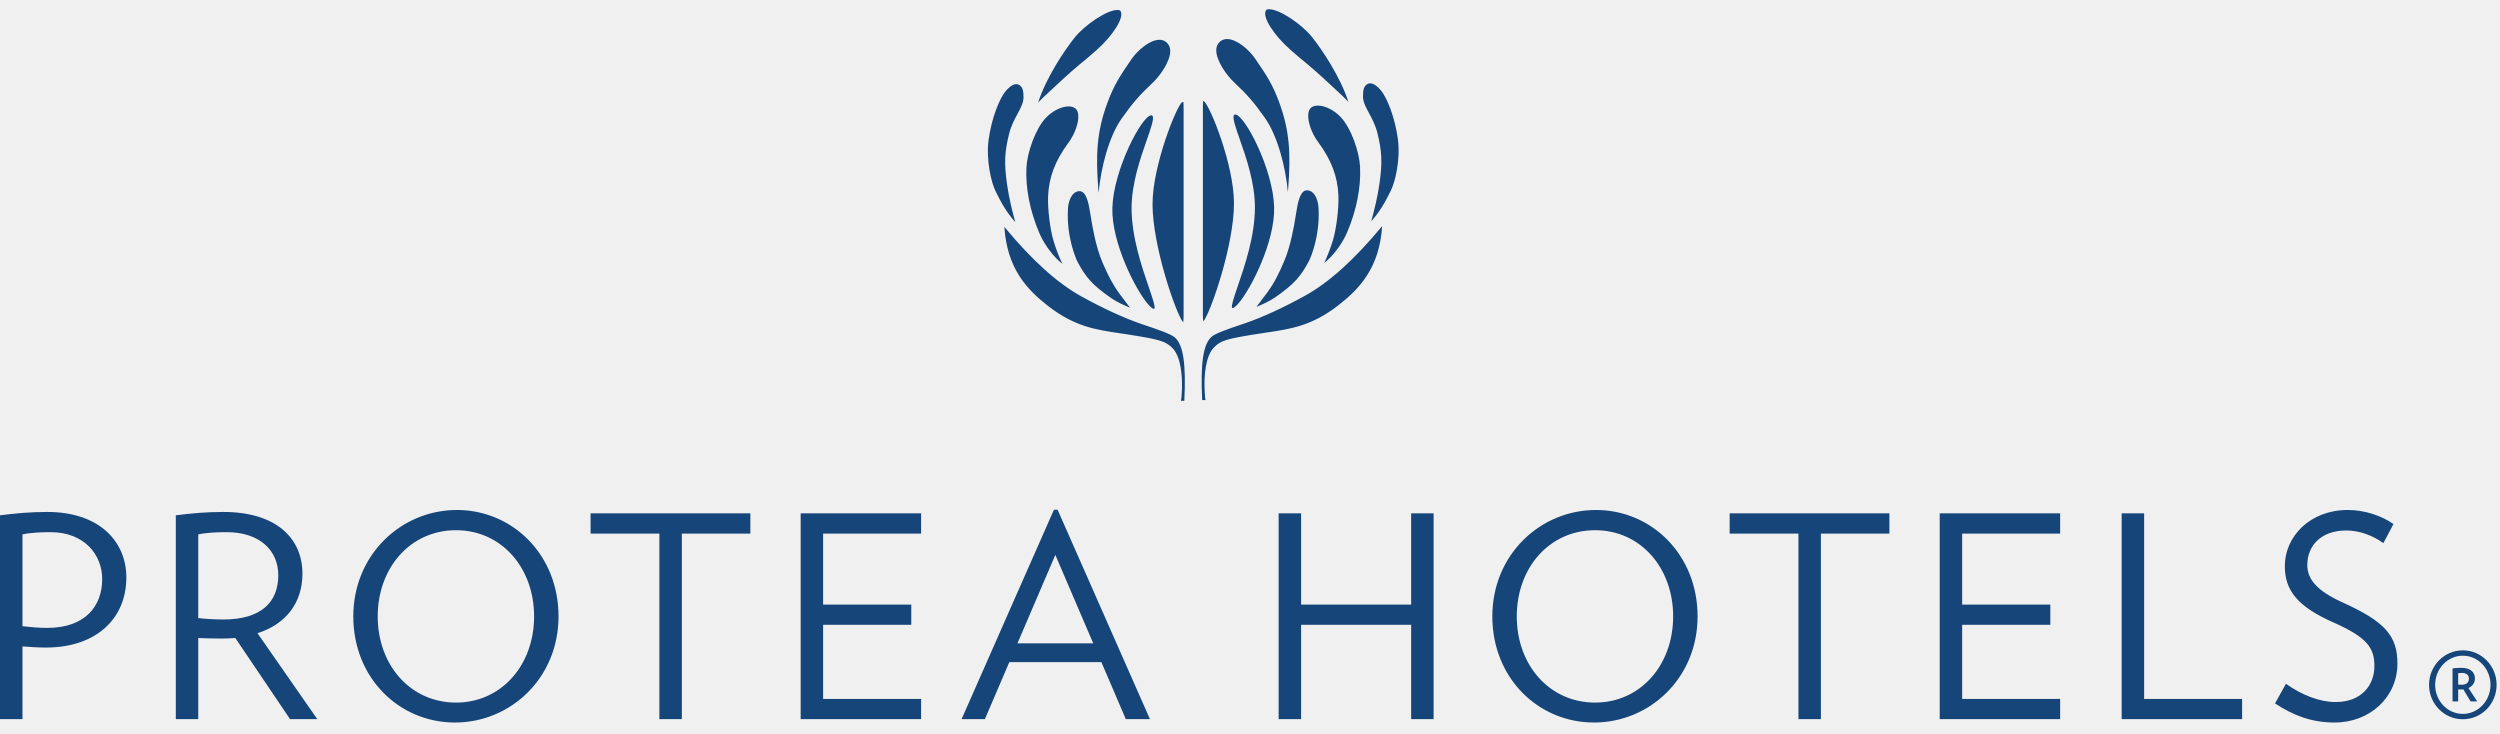
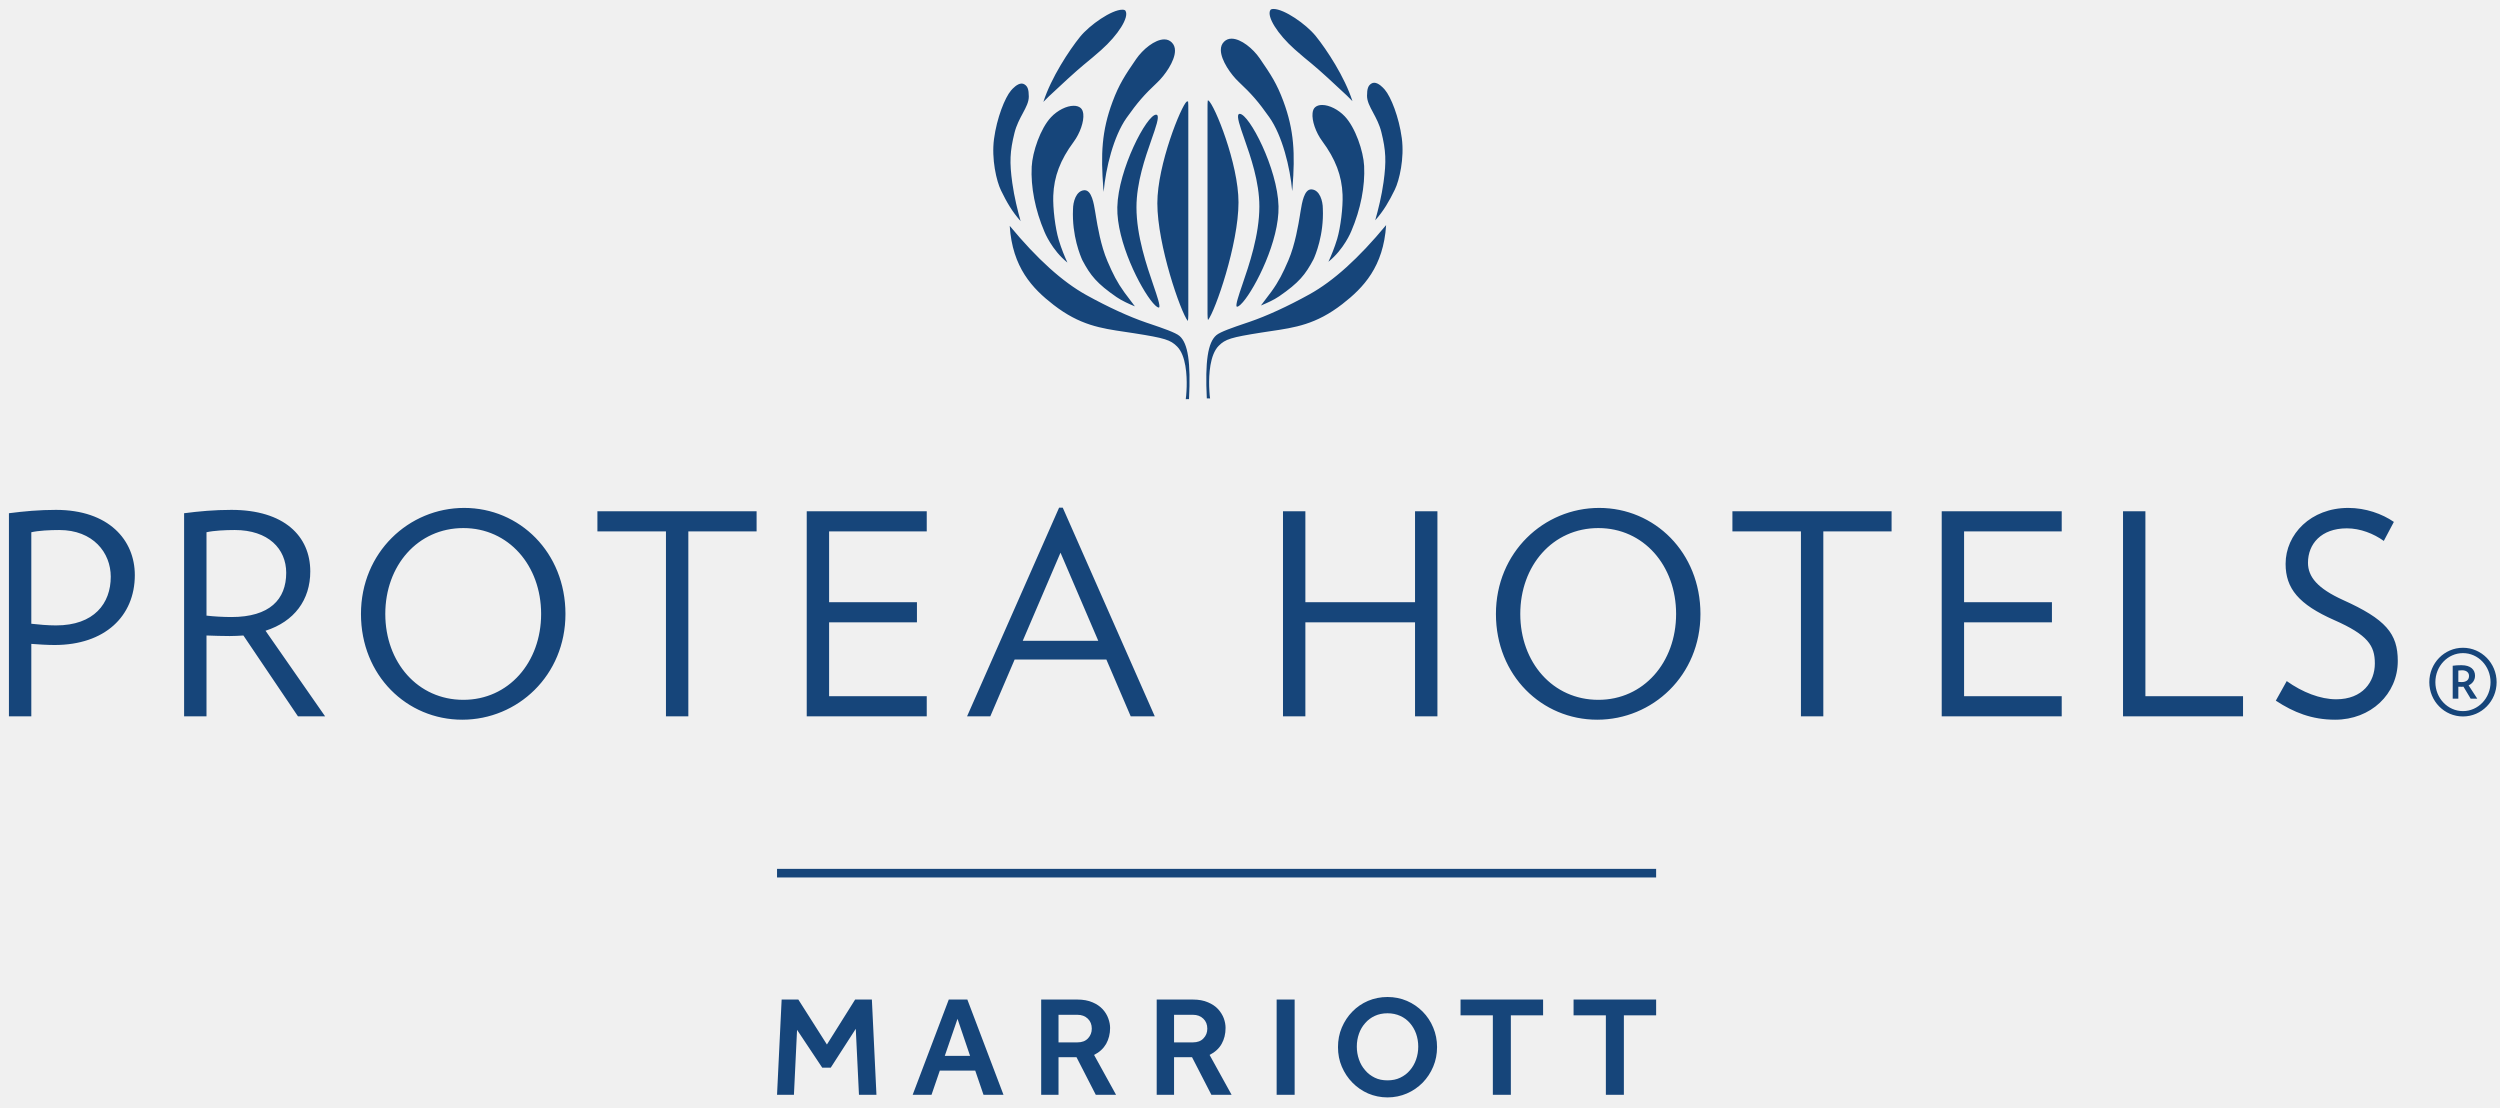
- <svg xmlns="http://www.w3.org/2000/svg" style="width: 80px; height: 23.465px;" aria-label="Protea Hotels" role="img" preserveAspectRatio="" fill="none" viewBox="0 0 279 81" height="81" width="279">
-   <g clip-path="url(#clip0_9515_50429)">
-     <path fill="#16457A" d="M117.573 26.459C117.872 27.459 118.24 28.348 118.551 29.017C116.792 27.607 115.991 25.596 115.977 25.561C114.94 23.135 114.434 20.547 114.55 18.279C114.638 16.618 115.528 13.996 116.717 12.736C117.435 11.971 118.455 11.457 119.254 11.457C119.576 11.457 119.836 11.539 120.028 11.7C120.195 11.838 120.294 12.065 120.328 12.372C120.419 13.217 119.965 14.533 119.249 15.498C117.752 17.518 117.048 19.375 116.966 21.518C116.912 22.917 117.189 25.179 117.573 26.459ZM121.701 23.574L121.743 23.829L121.746 23.851C121.909 24.844 122.284 27.121 123.033 28.86C123.647 30.289 124.112 31.222 124.939 32.369C125.193 32.719 125.702 33.389 126.11 33.922C125.489 33.672 124.656 33.297 124.059 32.886C121.852 31.362 121.134 30.473 120.223 28.749C120.024 28.317 119.041 26.015 119.177 23.053C119.177 22.236 119.51 20.992 120.421 20.916L120.483 20.915C121.268 20.915 121.514 22.426 121.66 23.328L121.701 23.574ZM128.819 34.039C128.811 34.046 128.799 34.054 128.774 34.054C128.713 34.054 128.527 34.004 128.127 33.541C126.728 31.923 124.05 26.669 124.139 22.815C124.239 18.567 127.441 12.453 128.483 12.453C128.526 12.453 128.564 12.466 128.595 12.492C128.859 12.703 128.451 13.87 127.976 15.218L127.974 15.226C127.26 17.266 126.284 20.058 126.284 22.828C126.284 26.02 127.429 29.364 128.188 31.579C128.581 32.722 128.985 33.903 128.819 34.039ZM122.576 20.758L122.573 20.724C122.281 16.901 122.379 14.302 123.6 11.019C124.332 9.053 125.013 8.021 126.253 6.217C126.985 5.152 128.335 4.022 129.4 4.022C129.727 4.022 129.999 4.13 130.23 4.356C130.483 4.601 130.602 4.909 130.599 5.297C130.59 6.468 129.435 8.074 128.618 8.842C127.141 10.227 126.402 11.082 125.173 12.815C123.726 14.861 122.835 18.437 122.609 21.098C122.597 20.983 122.586 20.87 122.576 20.758ZM120.414 6.837C119.568 7.529 117.774 9.176 116.482 10.398C116.334 10.538 116.1 10.774 115.858 11.023C116.726 8.312 118.743 5.251 119.966 3.734C121.054 2.394 123.504 0.695 124.706 0.695C124.98 0.695 125.037 0.792 125.06 0.831L125.06 0.832C125.475 1.545 124.246 3.515 122.323 5.222C121.632 5.835 121.083 6.287 120.564 6.714C120.514 6.755 120.464 6.796 120.414 6.837ZM147.157 22.973C147.291 25.927 146.308 28.223 146.118 28.64C145.202 30.378 144.482 31.266 142.272 32.792C141.677 33.203 140.844 33.577 140.223 33.827C140.631 33.294 141.14 32.625 141.394 32.273C142.222 31.13 142.686 30.196 143.301 28.765C144.053 27.018 144.429 24.721 144.589 23.74L144.589 23.74L144.63 23.479L144.671 23.237L144.672 23.227C144.82 22.322 145.066 20.821 145.85 20.821L145.913 20.823C146.825 20.898 147.157 22.142 147.157 22.973ZM112.378 20.108C112.592 21.66 112.996 23.265 113.307 24.372C112.367 23.322 111.753 22.255 111.113 20.939C110.607 19.901 110.031 17.428 110.329 15.177C110.648 12.804 111.548 10.551 112.235 9.744C112.433 9.512 112.944 8.968 113.422 8.968C113.533 8.968 113.636 8.999 113.737 9.06C114.095 9.275 114.224 9.631 114.226 10.424C114.229 11.034 113.917 11.617 113.556 12.291L113.545 12.312C113.214 12.926 112.84 13.623 112.624 14.486C112.107 16.567 112.054 17.776 112.378 20.108ZM150.351 25.485C150.321 25.56 149.523 27.535 147.782 28.929C148.093 28.26 148.461 27.369 148.763 26.37C149.144 25.086 149.421 22.823 149.368 21.427C149.285 19.285 148.581 17.429 147.084 15.409C146.368 14.443 145.915 13.127 146.007 12.282C146.038 11.976 146.139 11.748 146.305 11.61C146.497 11.448 146.758 11.367 147.081 11.367C147.877 11.367 148.898 11.88 149.618 12.645C150.807 13.907 151.697 16.528 151.782 18.187C151.899 20.46 151.393 23.046 150.352 25.483L150.351 25.485ZM137.56 33.961C137.535 33.961 137.522 33.954 137.514 33.947C137.35 33.811 137.754 32.628 138.145 31.485C138.905 29.27 140.049 25.927 140.049 22.735C140.049 19.96 139.071 17.166 138.356 15.124C137.883 13.775 137.476 12.61 137.739 12.399C137.77 12.374 137.807 12.361 137.851 12.361C138.893 12.361 142.095 18.474 142.195 22.722C142.282 26.576 139.607 31.83 138.207 33.448C137.806 33.911 137.622 33.961 137.56 33.961ZM153.957 20.018C154.279 17.683 154.227 16.475 153.709 14.395C153.495 13.538 153.123 12.844 152.795 12.233L152.789 12.221C152.421 11.539 152.105 10.95 152.107 10.333C152.108 9.542 152.238 9.185 152.597 8.968C152.699 8.907 152.799 8.878 152.911 8.878C153.391 8.878 153.901 9.421 154.098 9.654C154.785 10.458 155.684 12.71 156.002 15.085C156.304 17.338 155.727 19.81 155.221 20.848C154.58 22.162 153.967 23.23 153.026 24.28C153.367 23.076 153.748 21.529 153.957 20.018ZM132.091 34.882C132.091 35.246 132.062 35.453 132.037 35.563C131.246 34.593 128.622 27.062 128.622 22.369C128.622 18.05 131.301 11.447 131.917 10.982C131.965 10.973 132.007 10.968 132.065 10.966C132.091 11.146 132.091 11.526 132.091 11.867V34.882ZM145.919 6.754C145.385 6.318 144.778 5.822 144.01 5.139C142.087 3.43 140.859 1.462 141.273 0.749L141.273 0.748C141.295 0.71 141.352 0.613 141.628 0.613C142.83 0.613 145.277 2.309 146.365 3.65C147.592 5.17 149.61 8.231 150.475 10.94C150.191 10.647 149.982 10.438 149.851 10.315C148.559 9.094 146.766 7.446 145.919 6.754ZM134.339 10.858C135.033 11.352 137.712 17.954 137.712 22.275C137.712 26.961 135.096 34.477 134.294 35.46C134.269 35.346 134.242 35.14 134.242 34.787V11.772C134.242 11.43 134.242 11.048 134.268 10.868C134.309 10.871 134.348 10.871 134.339 10.858ZM143.725 21.016C143.498 18.355 142.607 14.779 141.159 12.733C139.937 11.004 139.196 10.149 137.716 8.759C136.899 7.993 135.742 6.384 135.734 5.215C135.732 4.825 135.851 4.518 136.103 4.273C136.335 4.049 136.605 3.94 136.934 3.94C137.996 3.94 139.349 5.07 140.08 6.134C141.357 7.993 142.003 8.971 142.734 10.938C143.953 14.219 144.052 16.82 143.761 20.64C143.749 20.764 143.738 20.89 143.725 21.016ZM200.705 59.13H193.03V56.873H210.857V59.13H203.212V79.841H200.705V59.13ZM145.654 32.577C148.34 31.09 151.155 28.55 154.246 24.821C153.948 29.478 151.714 31.831 149.331 33.676C146.391 35.952 144.038 36.298 141.315 36.699L141.311 36.699C141.23 36.712 141.148 36.724 141.067 36.736C140.801 36.775 140.533 36.815 140.263 36.859C136.867 37.397 136.243 37.59 135.496 38.34C134.492 39.349 134.393 41.599 134.426 42.849C134.426 42.85 134.426 42.86 134.427 42.877C134.432 43.034 134.46 43.814 134.529 44.236L134.163 44.227C133.959 40.095 134.276 37.976 135.226 37.155C135.668 36.772 137.139 36.271 138.442 35.828L138.455 35.824L138.93 35.664C140.888 34.995 143.213 33.928 145.654 32.577ZM145.202 67.056H157.484V56.873H159.991V79.841H157.484V69.312H145.202V79.841H142.695V56.873H145.202V67.056ZM229.912 79.841H216.472V56.873H229.912V59.13H218.977V67.056H228.816V69.312H218.977V77.585H229.912V79.841ZM166.544 68.373C166.544 61.479 171.903 56.497 178.108 56.497C184.31 56.497 189.45 61.479 189.45 68.373C189.45 75.266 184.092 80.217 177.887 80.217C171.683 80.217 166.544 75.266 166.544 68.373ZM169.271 68.373C169.271 73.792 172.906 77.991 178.014 77.991C183.089 77.991 186.724 73.792 186.724 68.373C186.724 62.952 183.089 58.754 178.014 58.754C172.906 58.754 169.271 62.952 169.271 68.373ZM257.494 62.638C257.494 64.237 258.591 65.52 261.411 66.805C266.205 68.967 267.552 70.564 267.552 73.635C267.552 77.365 264.512 80.217 260.534 80.217C257.933 80.217 255.896 79.4 253.891 78.085L255.113 75.891C256.869 77.146 258.873 77.93 260.658 77.93C263.605 77.93 264.983 75.986 264.983 73.918C264.983 71.913 264.201 70.723 260.439 69.062C256.461 67.307 254.987 65.52 254.987 62.764C254.987 59.443 257.808 56.497 262.007 56.497C263.949 56.497 265.797 57.155 267.113 58.064L265.985 60.194C264.858 59.38 263.352 58.784 261.849 58.784C258.967 58.784 257.494 60.539 257.494 62.638ZM236.778 56.873H239.285V77.585H250.22V79.841H236.778V56.873ZM107.311 79.841L117.62 56.466H118.027L128.335 79.841H125.641L122.915 73.48H112.638L109.913 79.841H107.311ZM117.776 61.51L113.547 71.381H122.006L117.776 61.51ZM39.428 68.373C39.428 61.479 44.785 56.497 50.989 56.497C57.192 56.497 62.331 61.479 62.331 68.373C62.331 75.266 56.973 80.217 50.77 80.217C44.565 80.217 39.428 75.266 39.428 68.373ZM42.153 68.373C42.153 73.792 45.788 77.991 50.895 77.991C55.971 77.991 59.606 73.792 59.606 68.373C59.606 62.952 55.971 58.754 50.895 58.754C45.788 58.754 42.153 62.952 42.153 68.373ZM127.403 35.747L127.871 35.905L127.875 35.906C129.182 36.349 130.663 36.852 131.107 37.237C132.056 38.058 132.374 40.176 132.17 44.31L131.804 44.319C131.879 43.85 131.907 42.939 131.907 42.928C131.94 41.677 131.842 39.431 130.838 38.422C130.09 37.673 129.467 37.478 126.072 36.941C125.799 36.898 125.529 36.858 125.262 36.818C125.182 36.806 125.102 36.794 125.022 36.782L125.012 36.781C122.294 36.38 119.941 36.033 117.003 33.759C114.618 31.914 112.385 29.561 112.088 24.904C115.176 28.631 117.989 31.171 120.678 32.66C123.122 34.011 125.447 35.078 127.403 35.747ZM73.587 59.13H65.91V56.873H83.739V59.13H76.094V79.841H73.587V59.13ZM24.916 56.716C30.837 56.716 33.751 59.661 33.751 63.61C33.751 66.805 31.965 69.218 28.738 70.252L35.413 79.841H32.372L26.262 70.785L26.258 70.785C25.758 70.816 25.258 70.847 24.727 70.847C23.974 70.847 22.878 70.816 22.127 70.785V79.841H19.62V57.092C21.312 56.873 23.005 56.716 24.916 56.716ZM22.127 68.559C22.878 68.653 24.038 68.718 24.916 68.718C29.207 68.718 31.056 66.742 31.056 63.766C31.056 61.072 29.05 58.972 25.292 58.972C24.226 58.972 22.941 59.036 22.127 59.222V68.559ZM102.795 79.841H89.354V56.873H102.795V59.13H91.86V67.056H101.698V69.312H91.86V77.585H102.795V79.841ZM0 57.092C1.693 56.873 3.385 56.716 5.264 56.716C11.186 56.716 14.1 60.1 14.1 64.017C14.1 68.624 10.749 71.85 5.108 71.85C4.325 71.85 3.291 71.787 2.507 71.724V79.841H0V57.092ZM2.507 69.47C3.291 69.563 4.387 69.657 5.264 69.657C9.557 69.657 11.405 67.182 11.405 64.205C11.405 61.51 9.43 58.972 5.64 58.972C4.575 58.972 3.321 59.036 2.507 59.222V69.47ZM278.621 76.013C278.621 78.135 276.936 79.852 274.852 79.852C272.767 79.852 271.082 78.135 271.082 76.013C271.082 73.888 272.767 72.16 274.852 72.16C276.936 72.16 278.621 73.888 278.621 76.013ZM271.762 76.013C271.762 77.8 273.144 79.254 274.852 79.254C276.558 79.254 277.941 77.8 277.941 76.013C277.941 74.213 276.558 72.759 274.852 72.759C273.144 72.759 271.762 74.213 271.762 76.013ZM274.333 77.862H273.703V74.174C273.998 74.132 274.302 74.112 274.678 74.112C275.736 74.112 276.203 74.629 276.203 75.289C276.203 75.769 275.938 76.164 275.482 76.367L276.456 77.862H275.715L274.911 76.52C274.842 76.529 274.779 76.529 274.71 76.529C274.641 76.529 274.576 76.527 274.512 76.524C274.451 76.522 274.392 76.52 274.333 76.52V77.862ZM274.76 74.68C274.608 74.68 274.454 74.691 274.333 74.71V75.982C274.454 75.993 274.576 76.003 274.699 76.003C275.248 76.003 275.532 75.748 275.532 75.311C275.532 74.944 275.248 74.68 274.76 74.68Z" clip-rule="evenodd" fill-rule="evenodd" />
-   </g>
-   <defs>
-     <clipPath id="clip0_9515_50429">
-       <rect fill="white" height="81" width="279" />
-     </clipPath>
-   </defs>
+ <svg xmlns="http://www.w3.org/2000/svg" aria-label="pr" role="img" preserveAspectRatio="" fill="none" viewBox="0 0 280 124" height="124" width="280">
+   <path fill="#16457A" d="M153.225 122.468C153.9 122.755 154.626 122.91 155.403 122.91C156.179 122.91 156.905 122.755 157.571 122.468C158.25 122.175 158.832 121.767 159.34 121.256C159.835 120.746 160.236 120.146 160.519 119.465C160.806 118.789 160.95 118.059 160.95 117.274C160.95 116.499 160.806 115.77 160.519 115.086C160.236 114.403 159.835 113.803 159.34 113.303C158.832 112.794 158.25 112.39 157.571 112.097C156.905 111.811 156.179 111.664 155.403 111.664C154.626 111.664 153.9 111.811 153.218 112.097C152.538 112.39 151.957 112.794 151.462 113.303C150.968 113.803 150.575 114.403 150.283 115.086C149.993 115.77 149.855 116.499 149.855 117.274C149.855 118.059 149.993 118.789 150.283 119.465C150.575 120.146 150.968 120.746 151.472 121.256C151.973 121.767 152.558 122.175 153.225 122.468ZM156.831 120.7C156.407 120.907 155.923 121 155.403 121C154.868 121 154.386 120.907 153.973 120.7C153.559 120.496 153.191 120.225 152.898 119.868C152.595 119.526 152.361 119.125 152.205 118.663C152.043 118.206 151.963 117.726 151.963 117.22C151.963 116.713 152.043 116.233 152.205 115.776C152.361 115.324 152.595 114.931 152.898 114.591C153.191 114.246 153.559 113.975 153.973 113.782C154.386 113.59 154.868 113.487 155.403 113.487C155.923 113.487 156.407 113.59 156.831 113.782C157.259 113.975 157.617 114.246 157.916 114.591C158.211 114.931 158.443 115.324 158.604 115.776C158.762 116.233 158.844 116.713 158.844 117.22C158.844 117.726 158.762 118.206 158.604 118.663C158.443 119.125 158.211 119.526 157.916 119.868C157.617 120.225 157.259 120.496 156.831 120.7ZM87.544 111.949H89.413L92.615 116.986L95.775 111.949H97.65L98.162 122.617H96.204L95.846 115.226L93.041 119.581H92.092L89.27 115.342L88.92 122.617H87.028L87.544 111.949ZM119.551 29.408C119.24 28.738 118.872 27.849 118.573 26.849C118.189 25.569 117.912 23.307 117.966 21.908C118.048 19.765 118.752 17.909 120.249 15.889C120.965 14.923 121.419 13.607 121.328 12.762C121.294 12.456 121.195 12.229 121.028 12.09C120.836 11.929 120.576 11.847 120.254 11.847C119.455 11.847 118.435 12.361 117.717 13.126C116.528 14.386 115.638 17.008 115.55 18.669C115.434 20.938 115.94 23.525 116.977 25.951C116.991 25.986 117.792 27.997 119.551 29.408ZM122.743 24.22L122.701 23.964L122.66 23.718C122.514 22.816 122.268 21.306 121.483 21.306L121.421 21.306C120.51 21.383 120.177 22.626 120.177 23.443C120.041 26.406 121.024 28.707 121.223 29.139C122.134 30.863 122.852 31.753 125.059 33.277C125.656 33.688 126.489 34.062 127.11 34.313C126.702 33.779 126.193 33.109 125.939 32.759C125.112 31.613 124.647 30.679 124.033 29.25C123.284 27.511 122.909 25.234 122.746 24.241L122.743 24.22ZM129.806 34.438C129.812 34.435 129.816 34.432 129.819 34.429C129.985 34.293 129.581 33.112 129.188 31.969C128.429 29.754 127.284 26.41 127.284 23.219C127.284 20.448 128.26 17.657 128.974 15.616L128.976 15.608C129.451 14.26 129.859 13.093 129.595 12.882C129.564 12.857 129.526 12.844 129.483 12.844C128.441 12.844 125.239 18.958 125.139 23.205C125.05 27.059 127.728 32.313 129.127 33.931C129.527 34.394 129.713 34.445 129.774 34.445C129.789 34.445 129.799 34.442 129.806 34.438ZM123.573 21.114L123.576 21.148C123.586 21.26 123.597 21.374 123.609 21.488C123.835 18.828 124.726 15.251 126.173 13.205C127.402 11.473 128.141 10.618 129.618 9.232C130.435 8.465 131.59 6.859 131.599 5.687C131.602 5.3 131.483 4.991 131.23 4.746C130.999 4.521 130.727 4.412 130.4 4.412C129.335 4.412 127.985 5.543 127.253 6.607C126.013 8.411 125.332 9.443 124.6 11.41C123.379 14.692 123.281 17.292 123.573 21.114ZM117.482 10.788C118.774 9.566 120.568 7.919 121.414 7.227L121.564 7.105L121.564 7.104L121.564 7.104L121.564 7.104C122.084 6.677 122.632 6.225 123.323 5.612C125.246 3.905 126.475 1.935 126.06 1.222L126.06 1.221C126.037 1.183 125.98 1.085 125.706 1.085C124.504 1.085 122.054 2.784 120.966 4.124C119.743 5.641 117.726 8.702 116.858 11.413C117.1 11.164 117.334 10.928 117.482 10.788ZM147.118 29.03C147.308 28.613 148.291 26.317 148.157 23.363C148.157 22.532 147.825 21.288 146.913 21.213L146.85 21.211C146.066 21.211 145.82 22.712 145.672 23.617L145.671 23.627L145.63 23.869L145.589 24.13L145.589 24.13L145.589 24.131C145.429 25.111 145.053 27.409 144.301 29.155C143.686 30.586 143.222 31.52 142.394 32.664C142.14 33.015 141.631 33.685 141.223 34.217C141.844 33.967 142.677 33.594 143.272 33.182C145.482 31.656 146.202 30.768 147.118 29.03ZM114.307 24.762C113.996 23.656 113.592 22.051 113.378 20.498C113.054 18.166 113.107 16.957 113.624 14.877C113.84 14.014 114.214 13.316 114.545 12.703L114.556 12.681C114.917 12.007 115.229 11.425 115.226 10.814C115.224 10.021 115.095 9.665 114.737 9.45C114.636 9.389 114.533 9.358 114.422 9.358C113.944 9.358 113.433 9.903 113.235 10.135C112.548 10.941 111.648 13.195 111.329 15.567C111.031 17.818 111.607 20.292 112.113 21.329C112.753 22.645 113.367 23.713 114.307 24.762ZM148.782 29.319C150.523 27.926 151.321 25.95 151.351 25.875L151.352 25.873C152.393 23.436 152.899 20.851 152.782 18.578C152.697 16.919 151.807 14.297 150.618 13.035C149.898 12.27 148.877 11.757 148.081 11.757C147.758 11.757 147.497 11.838 147.305 12C147.139 12.139 147.038 12.366 147.007 12.672C146.915 13.517 147.368 14.833 148.084 15.799C149.581 17.82 150.285 19.676 150.368 21.818C150.421 23.213 150.144 25.476 149.763 26.761C149.461 27.759 149.093 28.65 148.782 29.319ZM138.514 34.337C138.522 34.344 138.535 34.352 138.56 34.352C138.622 34.352 138.806 34.302 139.207 33.838C140.607 32.22 143.282 26.966 143.195 23.112C143.095 18.865 139.893 12.752 138.851 12.752C138.807 12.752 138.77 12.764 138.739 12.789C138.476 13 138.883 14.166 139.356 15.514C140.071 17.557 141.049 20.35 141.049 23.125C141.049 26.317 139.905 29.66 139.145 31.875C138.754 33.018 138.35 34.201 138.514 34.337ZM154.709 14.785C155.227 16.865 155.279 18.073 154.957 20.408C154.748 21.919 154.367 23.467 154.026 24.67C154.967 23.62 155.58 22.552 156.221 21.238C156.727 20.201 157.304 17.728 157.002 15.475C156.684 13.101 155.785 10.848 155.098 10.044C154.901 9.811 154.391 9.268 153.911 9.268C153.799 9.268 153.699 9.297 153.597 9.358C153.238 9.575 153.108 9.932 153.107 10.723C153.105 11.341 153.421 11.929 153.789 12.611L153.795 12.623C154.123 13.235 154.495 13.928 154.709 14.785ZM133.037 35.953C133.062 35.843 133.091 35.636 133.091 35.273V12.257C133.091 11.917 133.091 11.537 133.065 11.356C133.007 11.358 132.965 11.364 132.917 11.372C132.301 11.837 129.622 18.441 129.622 22.759C129.622 27.452 132.246 34.984 133.037 35.953ZM145.01 5.529C145.778 6.212 146.385 6.708 146.919 7.144C147.766 7.836 149.559 9.485 150.851 10.705C150.982 10.828 151.191 11.037 151.475 11.33C150.61 8.622 148.592 5.561 147.365 4.04C146.277 2.699 143.83 1.003 142.628 1.003C142.352 1.003 142.295 1.1 142.273 1.139L142.273 1.139C141.859 1.852 143.087 3.82 145.01 5.529ZM138.712 22.665C138.712 18.344 136.033 11.742 135.339 11.248C135.348 11.261 135.309 11.261 135.268 11.259C135.242 11.438 135.242 11.82 135.242 12.162V35.178C135.242 35.531 135.269 35.736 135.294 35.85C136.096 34.867 138.712 27.351 138.712 22.665ZM142.159 13.124C143.607 15.169 144.498 18.745 144.725 21.406C144.738 21.287 144.748 21.169 144.759 21.052V21.052V21.052L144.759 21.048L144.761 21.031C145.052 17.21 144.953 14.609 143.734 11.328C143.003 9.361 142.357 8.383 141.08 6.525C140.349 5.46 138.996 4.33 137.934 4.33C137.605 4.33 137.335 4.439 137.103 4.663C136.851 4.908 136.732 5.215 136.734 5.606C136.742 6.774 137.899 8.383 138.716 9.149C140.196 10.539 140.937 11.394 142.159 13.124ZM194.03 59.52H201.705V80.231H204.212V59.52H211.857V57.263H194.03V59.52ZM155.246 25.211C152.155 28.941 149.34 31.48 146.654 32.968C144.213 34.318 141.888 35.385 139.93 36.054L139.455 36.214L139.442 36.219L139.442 36.219C138.139 36.662 136.668 37.162 136.226 37.545C135.276 38.366 134.959 40.485 135.163 44.617L135.529 44.626C135.46 44.207 135.433 43.435 135.427 43.271L135.427 43.27V43.27V43.269V43.269L135.427 43.268V43.267L135.426 43.239C135.393 41.989 135.492 39.74 136.496 38.73C137.243 37.98 137.867 37.787 141.263 37.249C141.533 37.205 141.801 37.165 142.067 37.126L142.067 37.126L142.311 37.09L142.315 37.089C145.038 36.688 147.391 36.342 150.331 34.066C152.714 32.221 154.948 29.868 155.246 25.211ZM158.484 67.447H146.202V57.263H143.695V80.231H146.202V69.702H158.484V80.231H160.991V57.263H158.484V67.447ZM217.472 80.231H230.912V77.975H219.977V69.702H229.816V67.447H219.977V59.52H230.912V57.263H217.472V80.231ZM179.108 56.887C172.903 56.887 167.544 61.869 167.544 68.763C167.544 75.656 172.683 80.607 178.887 80.607C185.092 80.607 190.45 75.656 190.45 68.763C190.45 61.869 185.31 56.887 179.108 56.887ZM179.014 78.381C173.906 78.381 170.271 74.182 170.271 68.763C170.271 63.342 173.906 59.144 179.014 59.144C184.089 59.144 187.724 63.342 187.724 68.763C187.724 74.182 184.089 78.381 179.014 78.381ZM262.411 67.196C259.591 65.911 258.494 64.627 258.494 63.028C258.494 60.929 259.967 59.174 262.849 59.174C264.352 59.174 265.858 59.77 266.985 60.584L268.113 58.454C266.797 57.546 264.949 56.887 263.007 56.887C258.808 56.887 255.987 59.833 255.987 63.154C255.987 65.911 257.461 67.697 261.439 69.452C265.201 71.113 265.983 72.303 265.983 74.308C265.983 76.376 264.605 78.32 261.658 78.32C259.873 78.32 257.869 77.536 256.113 76.282L254.891 78.475C256.896 79.791 258.933 80.607 261.534 80.607C265.512 80.607 268.552 77.755 268.552 74.026C268.552 70.954 267.205 69.358 262.411 67.196ZM240.285 57.263H237.778V80.231H251.22V77.975H240.285V57.263ZM118.62 56.856L108.311 80.231H110.913L113.638 73.87H123.915L126.641 80.231H129.335L119.027 56.856H118.62ZM114.547 71.771L118.776 61.9L123.006 71.771H114.547ZM51.989 56.887C45.785 56.887 40.428 61.869 40.428 68.763C40.428 75.656 45.565 80.607 51.77 80.607C57.973 80.607 63.331 75.656 63.331 68.763C63.331 61.869 58.192 56.887 51.989 56.887ZM51.895 78.381C46.788 78.381 43.153 74.182 43.153 68.763C43.153 63.342 46.788 59.144 51.895 59.144C56.971 59.144 60.606 63.342 60.606 68.763C60.606 74.182 56.971 78.381 51.895 78.381ZM128.871 36.295L128.403 36.137C126.447 35.468 124.122 34.401 121.678 33.05C118.989 31.561 116.176 29.021 113.088 25.294C113.385 29.951 115.618 32.305 118.003 34.149C120.941 36.423 123.294 36.77 126.012 37.171L126.022 37.173L126.262 37.208L126.264 37.209C126.531 37.248 126.799 37.288 127.072 37.332C130.467 37.868 131.09 38.064 131.838 38.812C132.842 39.821 132.94 42.067 132.907 43.318C132.907 43.329 132.879 44.24 132.804 44.709L133.17 44.7C133.374 40.566 133.056 38.448 132.107 37.628C131.663 37.243 130.182 36.74 128.875 36.296L128.875 36.296L128.875 36.296L128.871 36.295ZM66.91 59.52H74.587V80.231H77.094V59.52H84.739V57.263H66.91V59.52ZM34.751 64C34.751 60.052 31.837 57.106 25.916 57.106C24.005 57.106 22.312 57.263 20.62 57.482V80.231H23.127V71.175C23.878 71.206 24.974 71.237 25.727 71.237C26.258 71.237 26.758 71.206 27.258 71.176L27.262 71.175L33.372 80.231H36.413L29.738 70.643C32.965 69.608 34.751 67.196 34.751 64ZM25.916 69.108C25.038 69.108 23.878 69.043 23.127 68.949V59.612C23.941 59.426 25.226 59.362 26.292 59.362C30.05 59.362 32.056 61.462 32.056 64.156C32.056 67.132 30.207 69.108 25.916 69.108ZM90.354 80.231H103.795V77.975H92.86V69.702H102.698V67.447H92.86V59.52H103.795V57.263H90.354V80.231ZM6.264 57.106C4.385 57.106 2.693 57.263 1 57.482V80.231H3.507V72.115C4.291 72.177 5.325 72.241 6.108 72.241C11.749 72.241 15.1 69.014 15.1 64.407C15.1 60.49 12.186 57.106 6.264 57.106ZM6.264 70.047C5.387 70.047 4.291 69.953 3.507 69.86V59.612C4.321 59.426 5.575 59.362 6.64 59.362C10.431 59.362 12.405 61.9 12.405 64.595C12.405 67.572 10.557 70.047 6.264 70.047ZM108.343 111.95H106.262L102.22 122.615H104.331L105.258 119.91H109.227L110.152 122.615H112.39L108.343 111.95ZM107.242 114.107L108.647 118.254H105.817L107.242 114.107ZM116.612 111.949H120.65C121.321 111.949 121.892 112.056 122.36 112.26C122.831 112.454 123.204 112.719 123.495 113.028C123.786 113.35 123.995 113.69 124.128 114.064C124.264 114.439 124.331 114.79 124.331 115.131C124.331 115.806 124.175 116.395 123.886 116.918C123.59 117.428 123.144 117.847 122.537 118.153L124.997 122.615H122.727L120.57 118.41H118.554V122.615H116.612V111.949ZM120.665 116.747C121.177 116.747 121.574 116.601 121.857 116.296C122.133 116 122.28 115.638 122.28 115.211C122.28 114.75 122.133 114.377 121.834 114.091C121.533 113.803 121.147 113.657 120.665 113.657H118.554V116.747H120.665ZM133.586 111.949H129.55V122.615H131.494V118.41H133.51L135.673 122.615H137.937L135.475 118.153C136.08 117.847 136.534 117.428 136.822 116.918C137.115 116.395 137.263 115.806 137.263 115.131C137.263 114.79 137.201 114.439 137.069 114.064C136.929 113.69 136.718 113.35 136.431 113.028C136.147 112.719 135.764 112.454 135.293 112.26C134.829 112.056 134.266 111.949 133.586 111.949ZM134.791 116.296C134.514 116.601 134.11 116.747 133.603 116.747H131.494V113.657H133.603C134.085 113.657 134.474 113.803 134.771 114.091C135.071 114.377 135.218 114.75 135.218 115.211C135.218 115.638 135.079 116 134.791 116.296ZM142.984 111.951H145V122.617H142.984V111.951ZM167.199 113.72H163.581V111.951H172.826V113.72H169.216V122.615H167.199V113.72ZM176.24 113.72H179.857V122.615H181.874V113.72H185.487V111.951H176.24V113.72ZM87.029 97.312L87.028 98.278H185.486L185.487 97.312H87.029ZM279.621 76.403C279.621 78.525 277.936 80.243 275.852 80.243C273.767 80.243 272.082 78.525 272.082 76.403C272.082 74.279 273.767 72.55 275.852 72.55C277.936 72.55 279.621 74.279 279.621 76.403ZM272.762 76.403C272.762 78.191 274.144 79.644 275.852 79.644C277.558 79.644 278.941 78.191 278.941 76.403C278.941 74.604 277.558 73.149 275.852 73.149C274.144 73.149 272.762 74.604 272.762 76.403ZM275.333 78.252H274.703V74.564C274.998 74.522 275.302 74.502 275.678 74.502C276.736 74.502 277.203 75.019 277.203 75.68C277.203 76.159 276.938 76.554 276.482 76.758L277.456 78.252H276.715L275.911 76.91C275.842 76.92 275.779 76.92 275.71 76.92C275.641 76.92 275.576 76.917 275.512 76.915C275.451 76.912 275.392 76.91 275.333 76.91V78.252ZM275.76 75.07C275.608 75.07 275.454 75.081 275.333 75.1V76.372C275.454 76.383 275.576 76.393 275.699 76.393C276.248 76.393 276.532 76.138 276.532 75.702C276.532 75.335 276.248 75.07 275.76 75.07Z" clip-rule="evenodd" fill-rule="evenodd" />
</svg>
